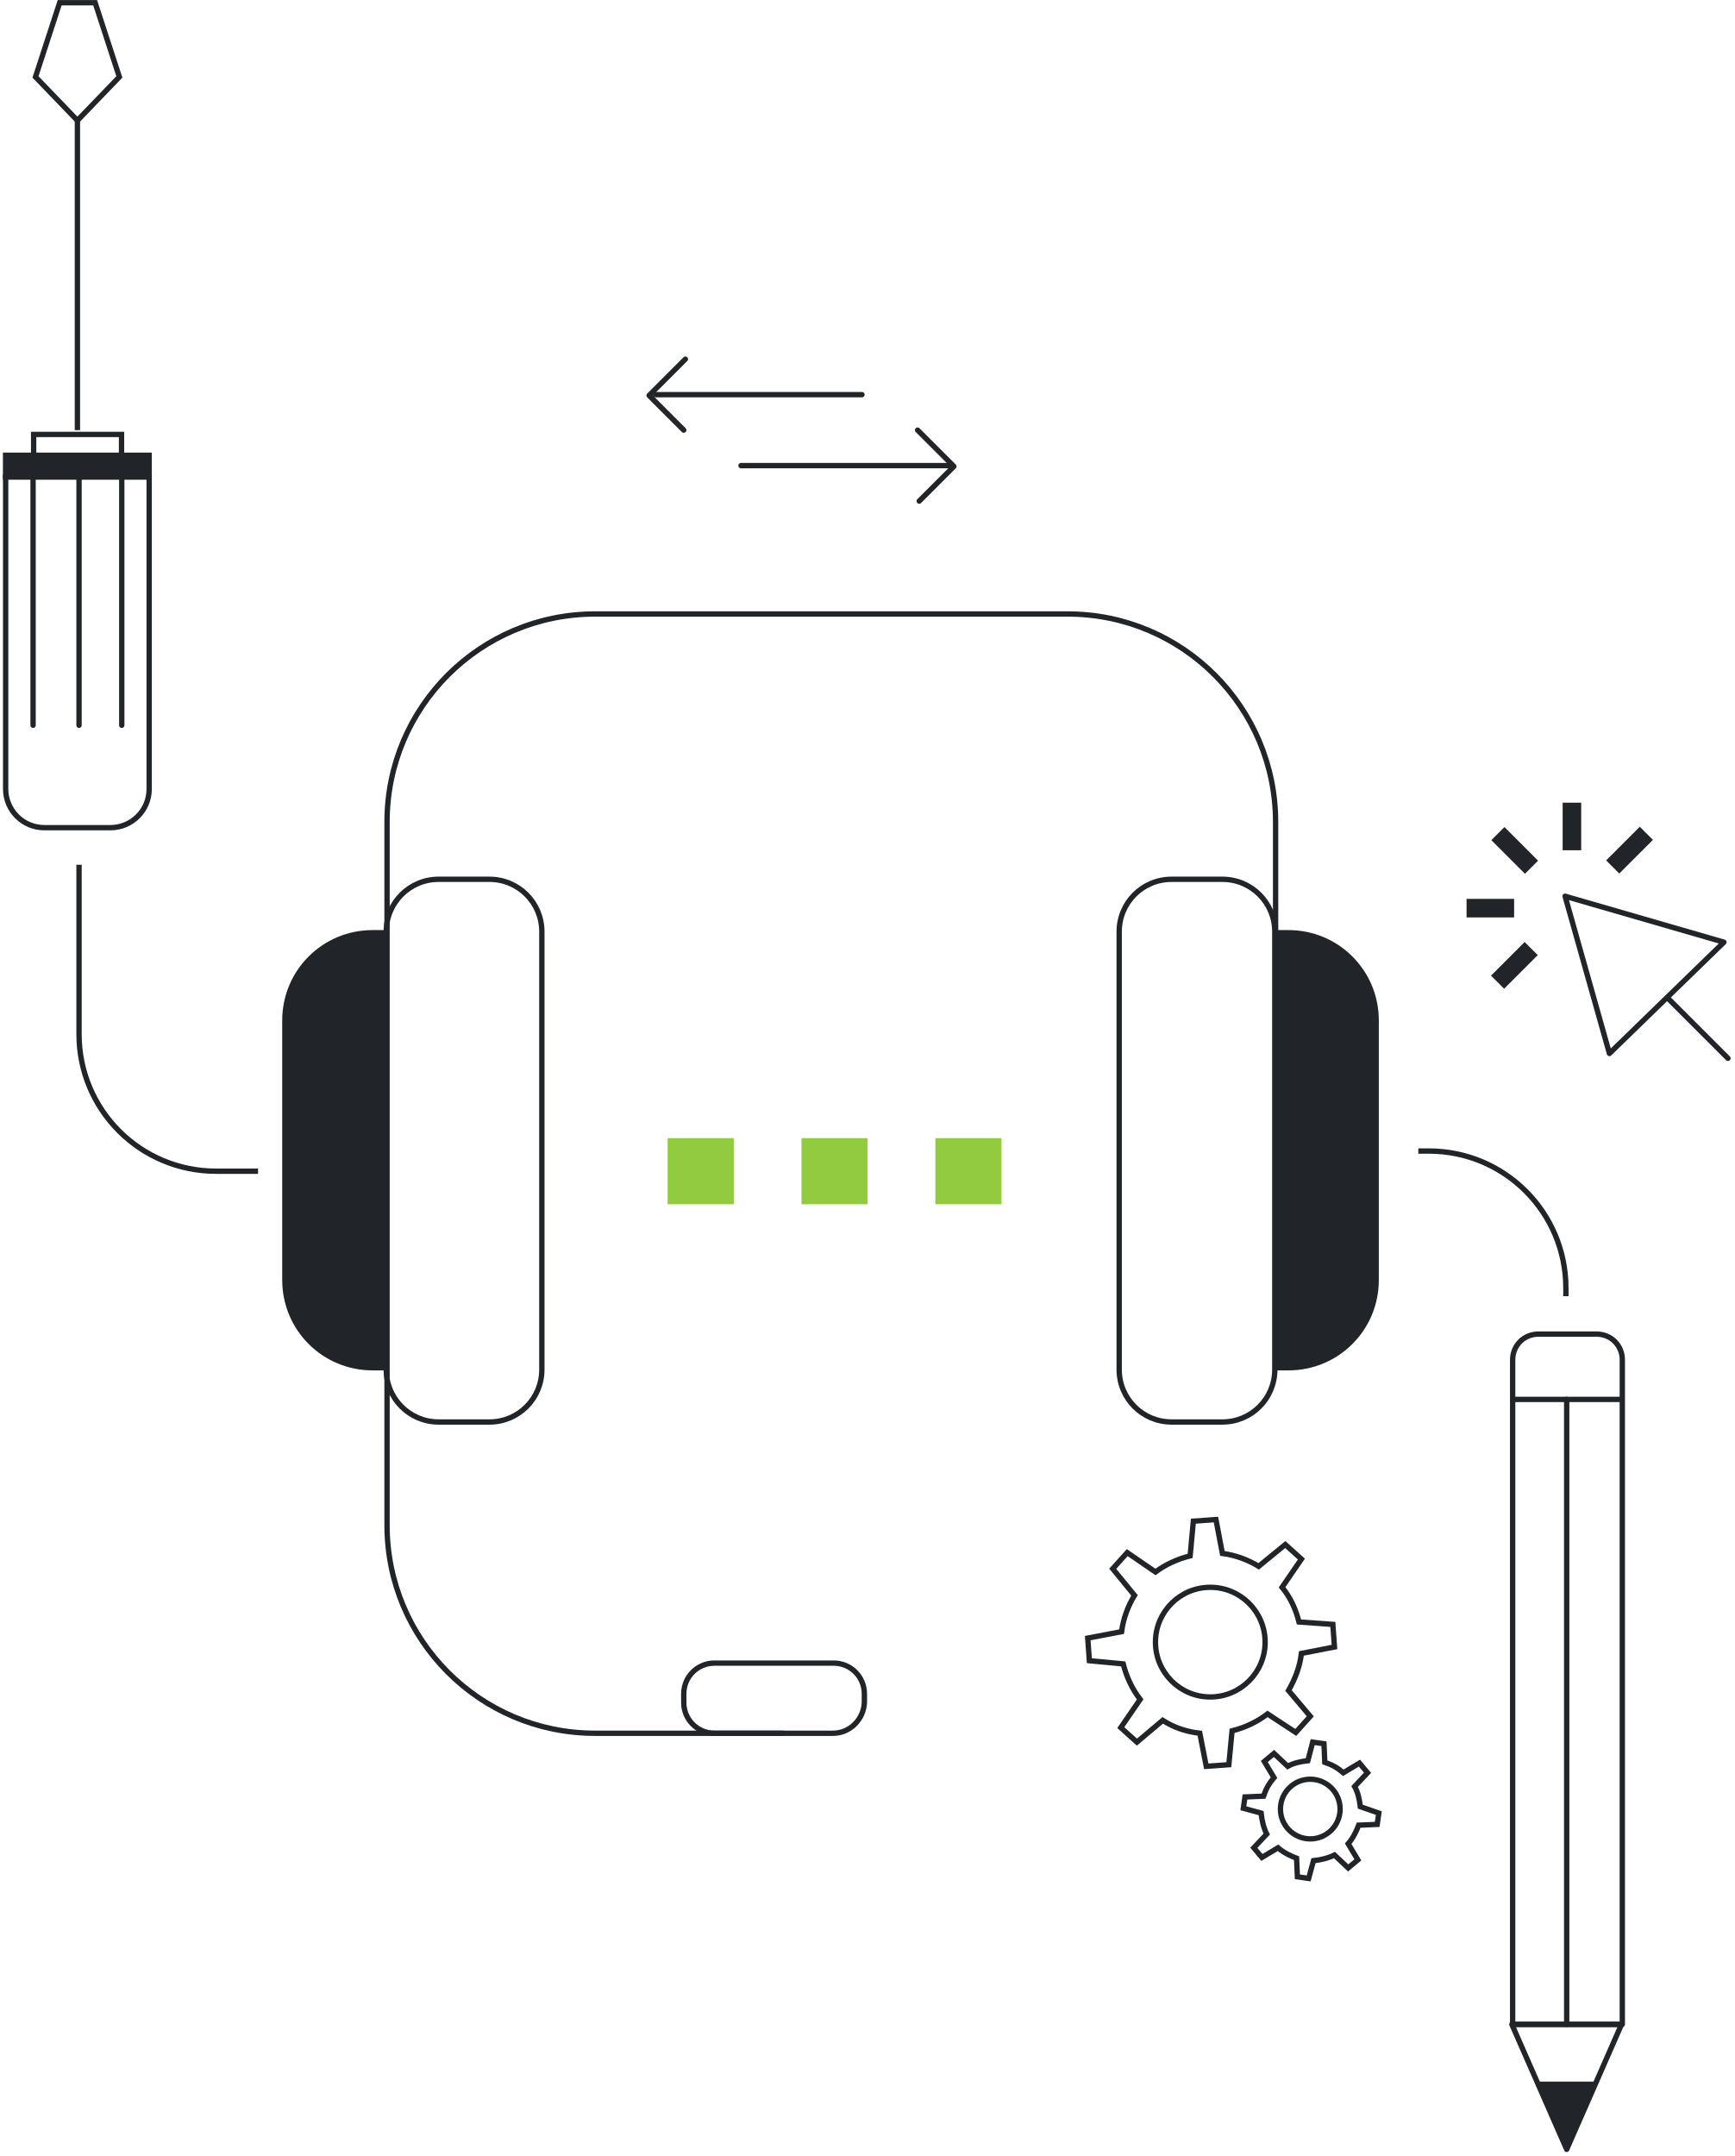
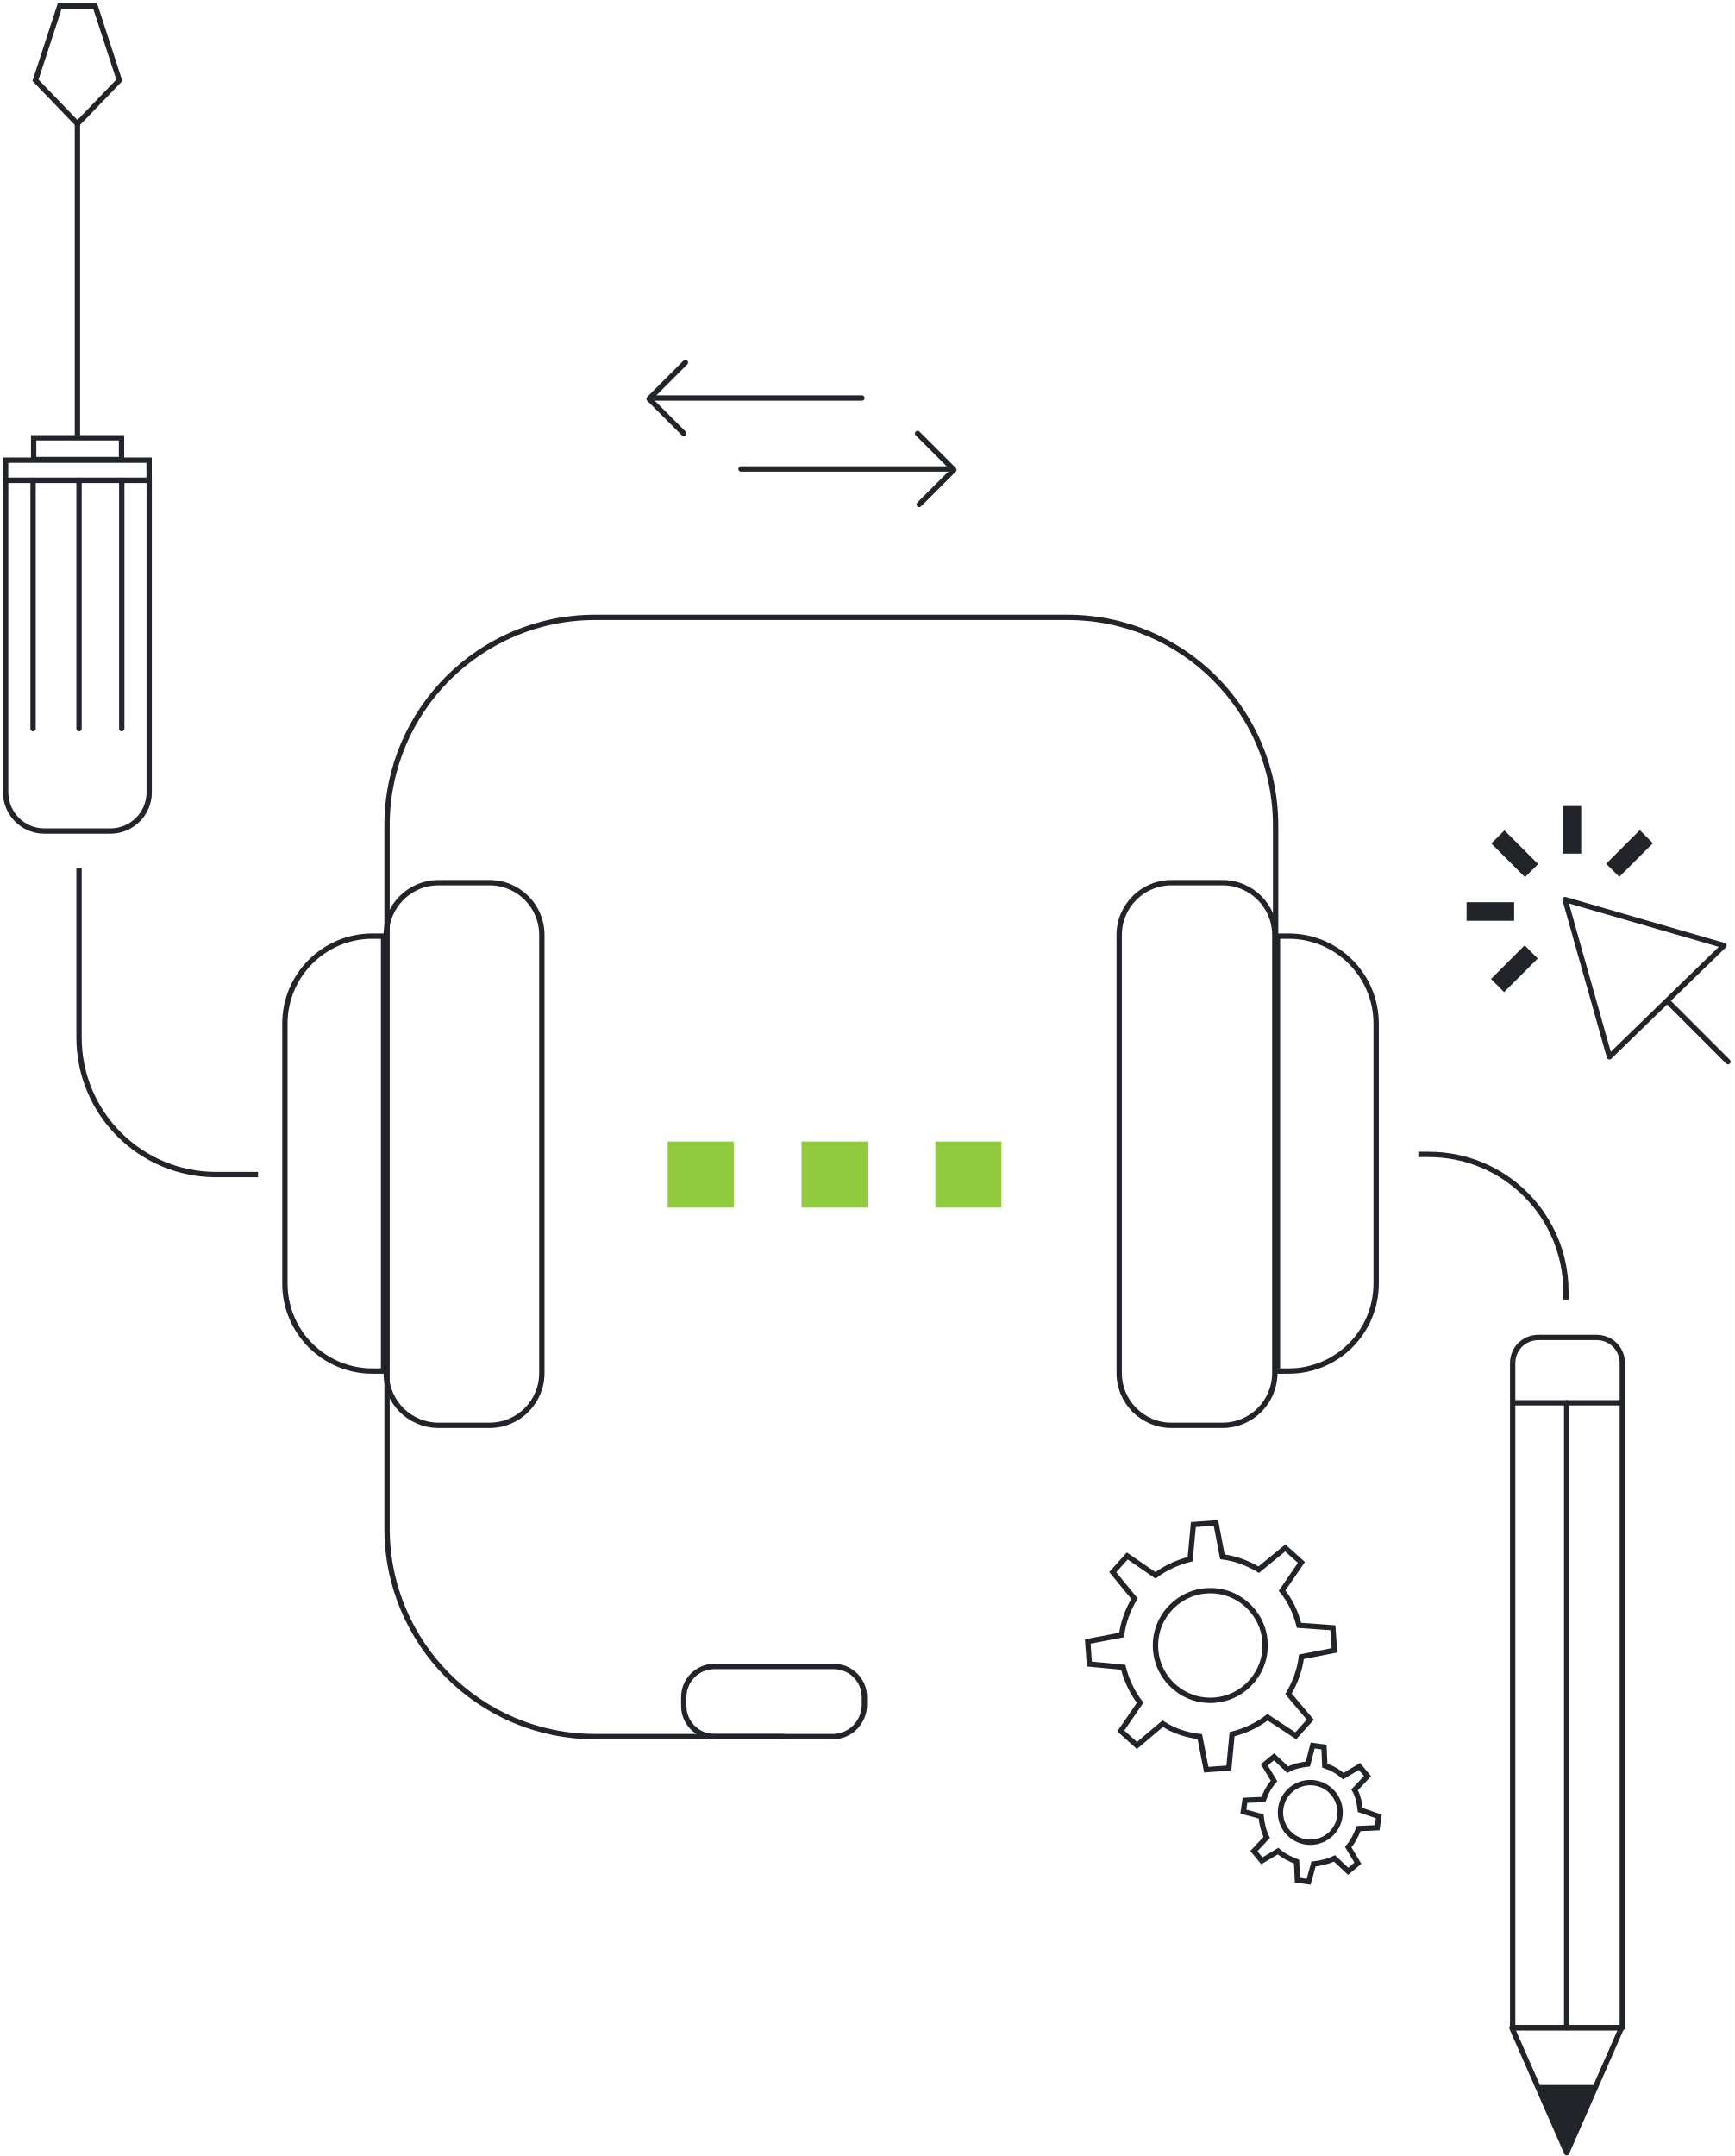
<svg xmlns="http://www.w3.org/2000/svg" width="325" height="404" viewBox="0 0 325 404" fill="none">
-   <path d="M254.915 338.536C254.764 337.176 254.462 335.816 253.857 334.758L256.275 332.189L255.519 331.283L254.764 330.376L251.742 332.189C250.684 331.283 249.626 330.678 248.266 330.225L248.115 326.749L247.057 326.598L246 326.447L245.093 329.923C243.733 330.074 242.373 330.376 241.315 330.98L238.747 328.563L237.84 329.318L236.933 330.074L238.747 333.096C237.84 334.154 237.236 335.211 236.782 336.571L233.307 336.722L233.156 337.78L233.005 338.838L236.329 339.745C236.48 341.104 236.782 342.464 237.387 343.673L234.969 346.242L235.725 347.149L236.48 348.055L239.502 346.242C240.56 347.149 241.769 347.753 242.978 348.206L243.129 351.682L244.186 351.833L245.244 351.984L246.151 348.66C247.511 348.509 248.871 348.206 250.08 347.602L252.648 350.02L253.555 349.264L254.462 348.509L252.648 345.487C253.555 344.429 254.159 343.22 254.613 342.011L258.088 341.86L258.239 340.802L258.39 339.745L254.915 338.536Z" stroke="#212529" stroke-miterlimit="10" />
-   <path d="M245.546 344.58C248.634 344.58 251.137 342.077 251.137 338.989C251.137 335.901 248.634 333.398 245.546 333.398C242.458 333.398 239.955 335.901 239.955 338.989C239.955 342.077 242.458 344.58 245.546 344.58Z" stroke="#212529" stroke-miterlimit="10" />
-   <path d="M243.431 303.933C242.827 301.515 241.769 299.248 240.258 297.435L243.885 292.146L242.374 290.786L240.863 289.426L235.876 293.506C233.912 292.297 231.494 291.391 229.076 291.089L227.868 284.742L225.752 284.893L223.637 285.044L223.032 291.542C220.614 292.146 218.348 293.204 216.535 294.564L211.246 290.937L209.886 292.449L208.526 293.96L212.606 298.946C211.397 300.91 210.49 303.328 210.188 305.746L203.842 306.955L203.993 309.07L204.144 311.186L210.49 311.79C211.095 314.208 212.153 316.474 213.664 318.439L210.037 323.727L211.548 325.087L213.059 326.447L217.895 322.367C220.01 323.727 222.277 324.483 224.845 324.785L226.054 330.98L228.17 330.829L230.285 330.678L230.89 324.332C233.307 323.727 235.574 322.67 237.538 321.159L242.827 324.634L244.187 323.123L245.547 321.612L241.467 316.776C242.676 314.661 243.582 312.394 243.885 309.826L250.08 308.617L249.929 306.501L249.778 304.386L243.431 303.933Z" stroke="#212529" stroke-miterlimit="10" />
-   <path d="M226.809 317.985C232.484 317.985 237.084 313.385 237.084 307.71C237.084 302.035 232.484 297.435 226.809 297.435C221.135 297.435 216.534 302.035 216.534 307.71C216.534 313.385 221.135 317.985 226.809 317.985Z" stroke="#212529" stroke-miterlimit="10" />
-   <path d="M303.871 379.334H283.472V254.823C283.472 252.103 285.587 249.988 288.307 249.988H299.187C301.907 249.988 304.022 252.103 304.022 254.823V379.334H303.871Z" stroke="#212529" stroke-miterlimit="10" stroke-linecap="round" stroke-linejoin="round" />
-   <path d="M293.597 402.755L283.322 379.334H303.873L293.597 402.755Z" stroke="#212529" stroke-miterlimit="10" stroke-linecap="round" stroke-linejoin="round" />
-   <path d="M293.597 262.228V379.334" stroke="#212529" stroke-miterlimit="10" stroke-linecap="round" stroke-linejoin="round" />
-   <path d="M283.322 262.227H303.873" stroke="#212529" stroke-miterlimit="10" />
-   <path d="M288.007 390.062H299.34L293.598 402.755L288.007 390.062Z" fill="#212529" />
-   <path d="M138.866 87.248H177.7" stroke="#212529" stroke-miterlimit="10" stroke-linecap="round" stroke-linejoin="round" />
-   <path d="M171.958 80.599L178.758 87.399L172.261 93.896" stroke="#212529" stroke-miterlimit="10" stroke-linecap="round" stroke-linejoin="round" />
-   <path d="M161.531 73.95H122.848" stroke="#212529" stroke-miterlimit="10" stroke-linecap="round" stroke-linejoin="round" />
-   <path d="M128.44 67.302L121.64 74.102L128.137 80.599" stroke="#212529" stroke-miterlimit="10" stroke-linecap="round" stroke-linejoin="round" />
-   <path d="M91.722 266.458H82.202C76.762 266.458 72.38 262.076 72.38 256.637V174.586C72.38 169.147 76.762 164.765 82.202 164.765H91.722C97.162 164.765 101.544 169.147 101.544 174.586V256.637C101.544 262.076 97.162 266.458 91.722 266.458Z" stroke="#212529" stroke-miterlimit="10" />
-   <path d="M72.379 256.788H69.811C60.442 256.788 52.887 249.233 52.887 239.864V191.208C52.887 181.84 60.442 174.284 69.811 174.284H72.379V256.788Z" fill="#212529" />
-   <path d="M219.557 266.458H229.076C234.516 266.458 238.898 262.076 238.898 256.637V174.586C238.898 169.147 234.516 164.765 229.076 164.765H219.557C214.117 164.765 209.735 169.147 209.735 174.586V256.637C209.735 262.076 214.117 266.458 219.557 266.458Z" stroke="#212529" stroke-miterlimit="10" />
-   <path d="M238.898 256.788H241.467C250.835 256.788 258.39 249.233 258.39 239.864V191.208C258.39 181.84 250.835 174.284 241.467 174.284H238.898V256.788Z" fill="#212529" />
-   <path d="M146.874 324.785H111.516C89.908 324.785 72.531 307.257 72.531 285.8V154.036C72.531 132.428 90.059 115.051 111.516 115.051H130.857H200.063C221.671 115.051 239.048 132.579 239.048 154.036V211.91" stroke="#212529" stroke-miterlimit="10" />
-   <path d="M156.092 324.785H133.88C130.706 324.785 128.138 322.216 128.138 319.043V317.381C128.138 314.207 130.706 311.639 133.88 311.639H156.243C159.416 311.639 161.985 314.207 161.985 317.381V319.043C161.834 322.216 159.265 324.785 156.092 324.785Z" stroke="#212529" stroke-miterlimit="10" />
-   <path d="M137.506 213.269H125.115V225.66H137.506V213.269Z" fill="#93CB40" />
-   <path d="M162.59 213.269H150.199V225.66H162.59V213.269Z" fill="#93CB40" />
-   <path d="M187.673 213.269H175.282V225.66H187.673V213.269Z" fill="#93CB40" />
-   <path d="M6.65 14.415L14.507 22.575L22.365 14.415L17.831 0.513H14.507H11.183L6.65 14.415Z" stroke="#212529" stroke-miterlimit="10" />
-   <path d="M14.507 80.599V22.575" stroke="#212529" stroke-miterlimit="10" />
-   <path d="M6.304 81.407V85.487H22.775V81.407H6.304Z" stroke="#212529" stroke-miterlimit="10" />
-   <path d="M1.046 85.306L1.046 89.385H27.943V85.306H1.046Z" fill="#212529" stroke="#212529" stroke-miterlimit="10" />
-   <path d="M27.955 89.363V147.841C27.955 151.921 24.631 155.094 20.702 155.094H8.311C4.231 155.094 1.058 151.769 1.058 147.841V89.363H27.955Z" stroke="#212529" stroke-miterlimit="10" />
-   <path d="M6.197 89.363V135.903" stroke="#212529" stroke-miterlimit="10" stroke-linecap="round" />
-   <path d="M22.818 89.363V135.903" stroke="#212529" stroke-miterlimit="10" stroke-linecap="round" />
-   <path d="M14.809 89.363V135.903" stroke="#212529" stroke-miterlimit="10" stroke-linecap="round" />
-   <path d="M14.809 162.045V193.777C14.809 207.981 26.293 219.465 40.497 219.465H48.354" stroke="#212529" stroke-miterlimit="10" />
-   <path d="M265.795 215.687H267.759C281.963 215.687 293.447 227.171 293.447 241.375V242.886" stroke="#212529" stroke-miterlimit="10" />
-   <path d="M301.606 197.404L293.296 167.938L323.063 176.551L301.606 197.404Z" stroke="#212529" stroke-miterlimit="10" stroke-linecap="round" stroke-linejoin="round" />
-   <path d="M323.819 198.31L312.788 187.279" stroke="#212529" stroke-miterlimit="10" stroke-linecap="round" stroke-linejoin="round" />
-   <path d="M296.318 150.409H292.842V159.324H296.318V150.409Z" fill="#212529" />
-   <path d="M281.934 154.974L279.477 157.431L285.781 163.735L288.238 161.278L281.934 154.974Z" fill="#212529" />
-   <path d="M274.833 168.435L274.833 171.911L283.748 171.911L283.748 168.435L274.833 168.435Z" fill="#212529" />
-   <path d="M279.414 182.82L281.872 185.278L288.176 178.974L285.718 176.516L279.414 182.82Z" fill="#212529" />
-   <path d="M300.994 161.224L303.451 163.682L309.755 157.378L307.298 154.92L300.994 161.224Z" fill="#212529" />
+   <path d="M254.916 339.165C254.765 337.805 254.463 336.445 253.858 335.387L256.276 332.818L255.521 331.912L254.765 331.005L251.743 332.818C250.685 331.912 249.627 331.307 248.267 330.854L248.116 327.378L247.059 327.227L246.001 327.076L245.094 330.552C243.734 330.703 242.374 331.005 241.317 331.609L238.748 329.192L237.841 329.947L236.935 330.703L238.748 333.725C237.841 334.783 237.237 335.84 236.783 337.2L233.308 337.351L233.157 338.409L233.006 339.467L236.33 340.373C236.481 341.733 236.783 343.093 237.388 344.302L234.97 346.871L235.726 347.778L236.481 348.684L239.503 346.871C240.561 347.778 241.77 348.382 242.979 348.835L243.13 352.311L244.188 352.462L245.245 352.613L246.152 349.289C247.512 349.138 248.872 348.835 250.081 348.231L252.65 350.649L253.556 349.893L254.463 349.138L252.65 346.115C253.556 345.058 254.161 343.849 254.614 342.64L258.089 342.489L258.24 341.431L258.392 340.373L254.916 339.165Z" stroke="#212529" stroke-miterlimit="10" />
+   <path d="M245.547 345.209C248.635 345.209 251.138 342.706 251.138 339.618C251.138 336.53 248.635 334.027 245.547 334.027C242.459 334.027 239.956 336.53 239.956 339.618C239.956 342.706 242.459 345.209 245.547 345.209Z" stroke="#212529" stroke-miterlimit="10" />
+   <path d="M243.432 304.561C242.828 302.144 241.77 299.877 240.259 298.064L243.886 292.775L242.375 291.415L240.864 290.055L235.877 294.135C233.913 292.926 231.495 292.02 229.077 291.718L227.869 285.371L225.753 285.522L223.638 285.673L223.033 292.171C220.615 292.775 218.349 293.833 216.536 295.193L211.247 291.566L209.887 293.077L208.527 294.588L212.607 299.575C211.398 301.539 210.491 303.957 210.189 306.375L203.843 307.584L203.994 309.699L204.145 311.815L210.491 312.419C211.096 314.837 212.154 317.103 213.665 319.068L210.038 324.356L211.549 325.716L213.06 327.076L217.896 322.996C220.011 324.356 222.278 325.112 224.846 325.414L226.055 331.609L228.171 331.458L230.286 331.307L230.891 324.961C233.308 324.356 235.575 323.298 237.539 321.787L242.828 325.263L244.188 323.752L245.548 322.241L241.468 317.405C242.677 315.29 243.583 313.023 243.886 310.455L250.081 309.246L249.93 307.13L249.779 305.015L243.432 304.561Z" stroke="#212529" stroke-miterlimit="10" />
+   <path d="M226.81 318.614C232.485 318.614 237.085 314.014 237.085 308.339C237.085 302.664 232.485 298.064 226.81 298.064C221.135 298.064 216.535 302.664 216.535 308.339C216.535 314.014 221.135 318.614 226.81 318.614Z" stroke="#212529" stroke-miterlimit="10" />
+   <path d="M303.871 379.963H283.472V255.452C283.472 252.732 285.587 250.617 288.307 250.617H299.187C301.907 250.617 304.022 252.732 304.022 255.452V379.963H303.871Z" stroke="#212529" stroke-miterlimit="10" stroke-linecap="round" stroke-linejoin="round" />
+   <path d="M293.597 403.384L283.322 379.963H303.873L293.597 403.384Z" stroke="#212529" stroke-miterlimit="10" stroke-linecap="round" stroke-linejoin="round" />
+   <path d="M293.597 262.856V379.963" stroke="#212529" stroke-miterlimit="10" stroke-linecap="round" stroke-linejoin="round" />
+   <path d="M283.322 262.856H303.873" stroke="#212529" stroke-miterlimit="10" />
+   <path d="M288.007 390.691H299.34L293.598 403.384L288.007 390.691Z" fill="#212529" />
+   <path d="M138.867 87.876H177.701" stroke="#212529" stroke-miterlimit="10" stroke-linecap="round" stroke-linejoin="round" />
+   <path d="M171.959 81.228L178.759 88.028L172.261 94.525" stroke="#212529" stroke-miterlimit="10" stroke-linecap="round" stroke-linejoin="round" />
+   <path d="M161.532 74.579H122.849" stroke="#212529" stroke-miterlimit="10" stroke-linecap="round" stroke-linejoin="round" />
+   <path d="M128.44 67.931L121.641 74.73L128.138 81.228" stroke="#212529" stroke-miterlimit="10" stroke-linecap="round" stroke-linejoin="round" />
+   <path d="M91.722 267.087H82.203C76.763 267.087 72.381 262.705 72.381 257.266V175.215C72.381 169.776 76.763 165.394 82.203 165.394H91.722C97.162 165.394 101.544 169.776 101.544 175.215V257.266C101.544 262.705 97.162 267.087 91.722 267.087Z" stroke="#212529" stroke-miterlimit="10" />
+   <path d="M71.88 256.917H69.811C60.719 256.917 53.388 249.585 53.388 240.493V191.837C53.388 182.745 60.719 175.413 69.811 175.413H71.88V256.917Z" stroke="#212529" />
+   <path d="M219.557 267.087H229.077C234.517 267.087 238.899 262.705 238.899 257.266V175.215C238.899 169.776 234.517 165.394 229.077 165.394H219.557C214.117 165.394 209.735 169.776 209.735 175.215V257.266C209.735 262.705 214.117 267.087 219.557 267.087Z" stroke="#212529" stroke-miterlimit="10" />
+   <path d="M241.467 256.917H239.398V175.413H241.467C250.56 175.413 257.891 182.745 257.891 191.837V240.493C257.891 249.585 250.56 256.917 241.467 256.917Z" stroke="#212529" />
+   <path d="M146.875 325.414H111.516C89.908 325.414 72.531 307.886 72.531 286.429V154.665C72.531 133.057 90.059 115.68 111.516 115.68H130.858H200.064C221.672 115.68 239.049 133.208 239.049 154.665V212.539" stroke="#212529" stroke-miterlimit="10" />
+   <path d="M156.093 325.414H133.881C130.707 325.414 128.139 322.845 128.139 319.672V318.01C128.139 314.836 130.707 312.268 133.881 312.268H156.244C159.417 312.268 161.986 314.836 161.986 318.01V319.672C161.835 322.845 159.266 325.414 156.093 325.414Z" stroke="#212529" stroke-miterlimit="10" />
+   <path d="M137.507 213.898H125.116V226.289H137.507V213.898Z" fill="#93CB40" />
+   <path d="M162.591 213.898H150.2V226.289H162.591V213.898Z" fill="#93CB40" />
+   <path d="M187.674 213.898H175.283V226.289H187.674V213.898Z" fill="#93CB40" />
+   <path d="M6.65 15.044L14.508 23.204L22.365 15.044L17.832 1.142H14.508H11.184L6.65 15.044Z" stroke="#212529" stroke-miterlimit="10" />
+   <path d="M14.508 81.904V23.204" stroke="#212529" stroke-miterlimit="10" />
+   <path d="M6.305 82.036V86.116H22.775V82.036H6.305Z" stroke="#212529" stroke-miterlimit="10" />
+   <path d="M1.047 86.23L1.047 90.014H27.944V86.23H1.047Z" stroke="#212529" stroke-miterlimit="10" />
+   <path d="M27.955 89.992V148.47C27.955 152.549 24.631 155.723 20.702 155.723H8.312C4.232 155.723 1.059 152.398 1.059 148.47V89.992H27.955Z" stroke="#212529" stroke-miterlimit="10" />
+   <path d="M6.197 89.992V136.532" stroke="#212529" stroke-miterlimit="10" stroke-linecap="round" />
+   <path d="M22.818 89.992V136.532" stroke="#212529" stroke-miterlimit="10" stroke-linecap="round" />
+   <path d="M14.81 89.992V136.532" stroke="#212529" stroke-miterlimit="10" stroke-linecap="round" />
+   <path d="M14.81 162.674V194.406C14.81 208.61 26.294 220.094 40.498 220.094H48.355" stroke="#212529" stroke-miterlimit="10" />
+   <path d="M265.795 216.316H267.759C281.963 216.316 293.447 227.8 293.447 242.004V243.515" stroke="#212529" stroke-miterlimit="10" />
+   <path d="M301.607 198.032L293.296 168.567L323.064 177.18L301.607 198.032Z" stroke="#212529" stroke-miterlimit="10" stroke-linecap="round" stroke-linejoin="round" />
+   <path d="M323.819 198.939L312.788 187.908" stroke="#212529" stroke-miterlimit="10" stroke-linecap="round" stroke-linejoin="round" />
+   <path d="M296.318 151.038H292.843V159.953H296.318V151.038Z" fill="#212529" />
+   <path d="M281.934 155.603L279.477 158.06L285.781 164.364L288.238 161.907L281.934 155.603Z" fill="#212529" />
+   <path d="M274.834 169.064L274.834 172.54L283.749 172.54L283.749 169.064L274.834 169.064Z" fill="#212529" />
+   <path d="M279.415 183.449L281.872 185.906L288.176 179.603L285.719 177.145L279.415 183.449Z" fill="#212529" />
+   <path d="M300.995 161.853L303.452 164.311L309.756 158.007L307.299 155.549L300.995 161.853Z" fill="#212529" />
</svg>
